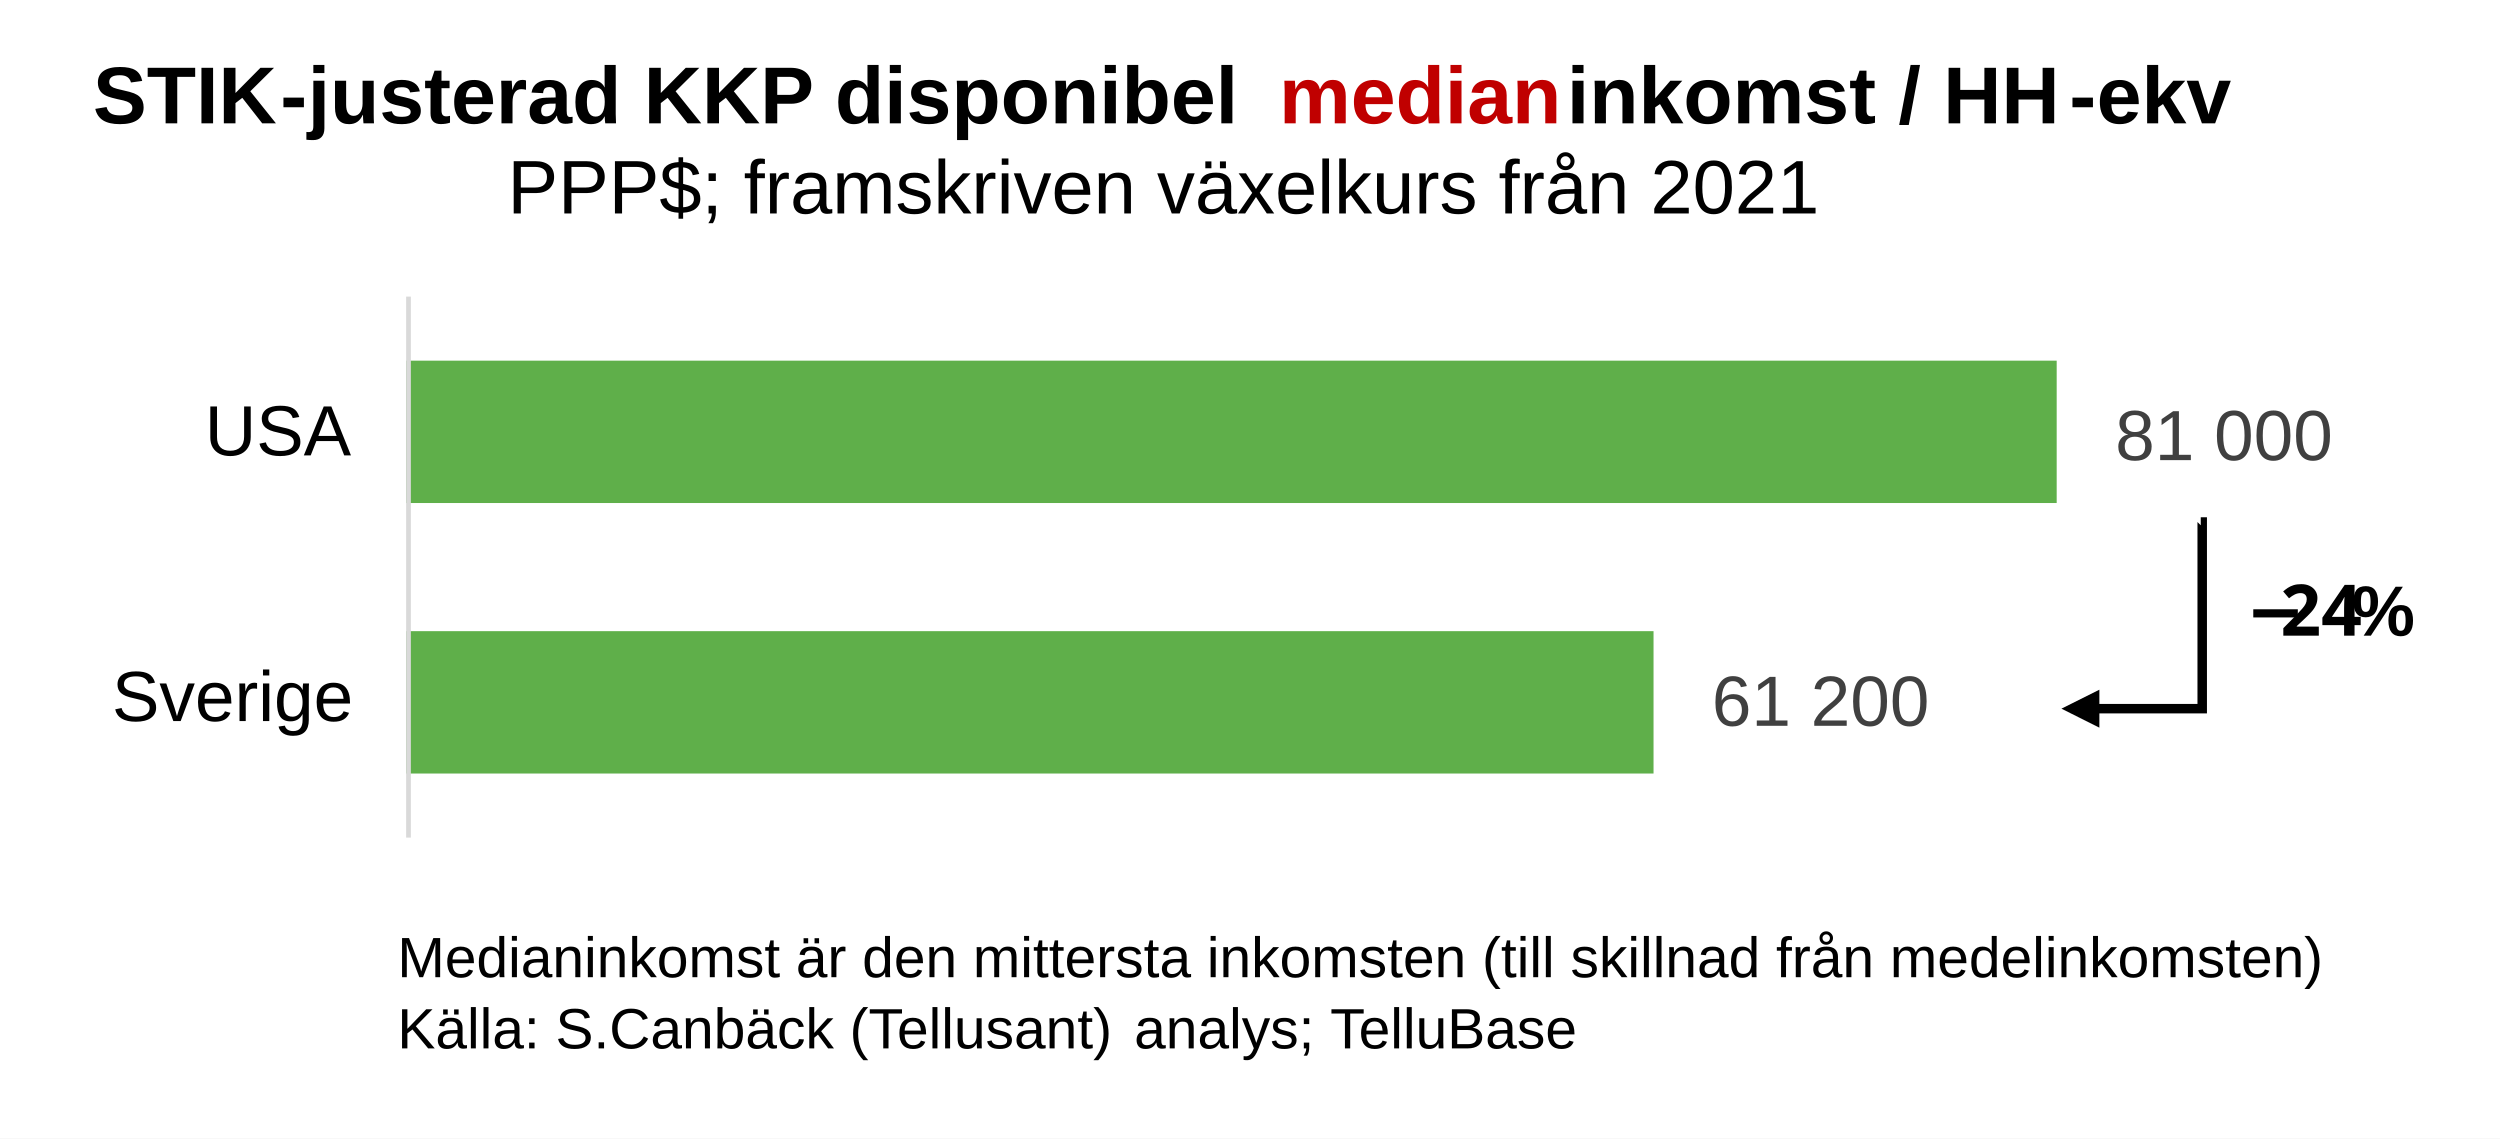
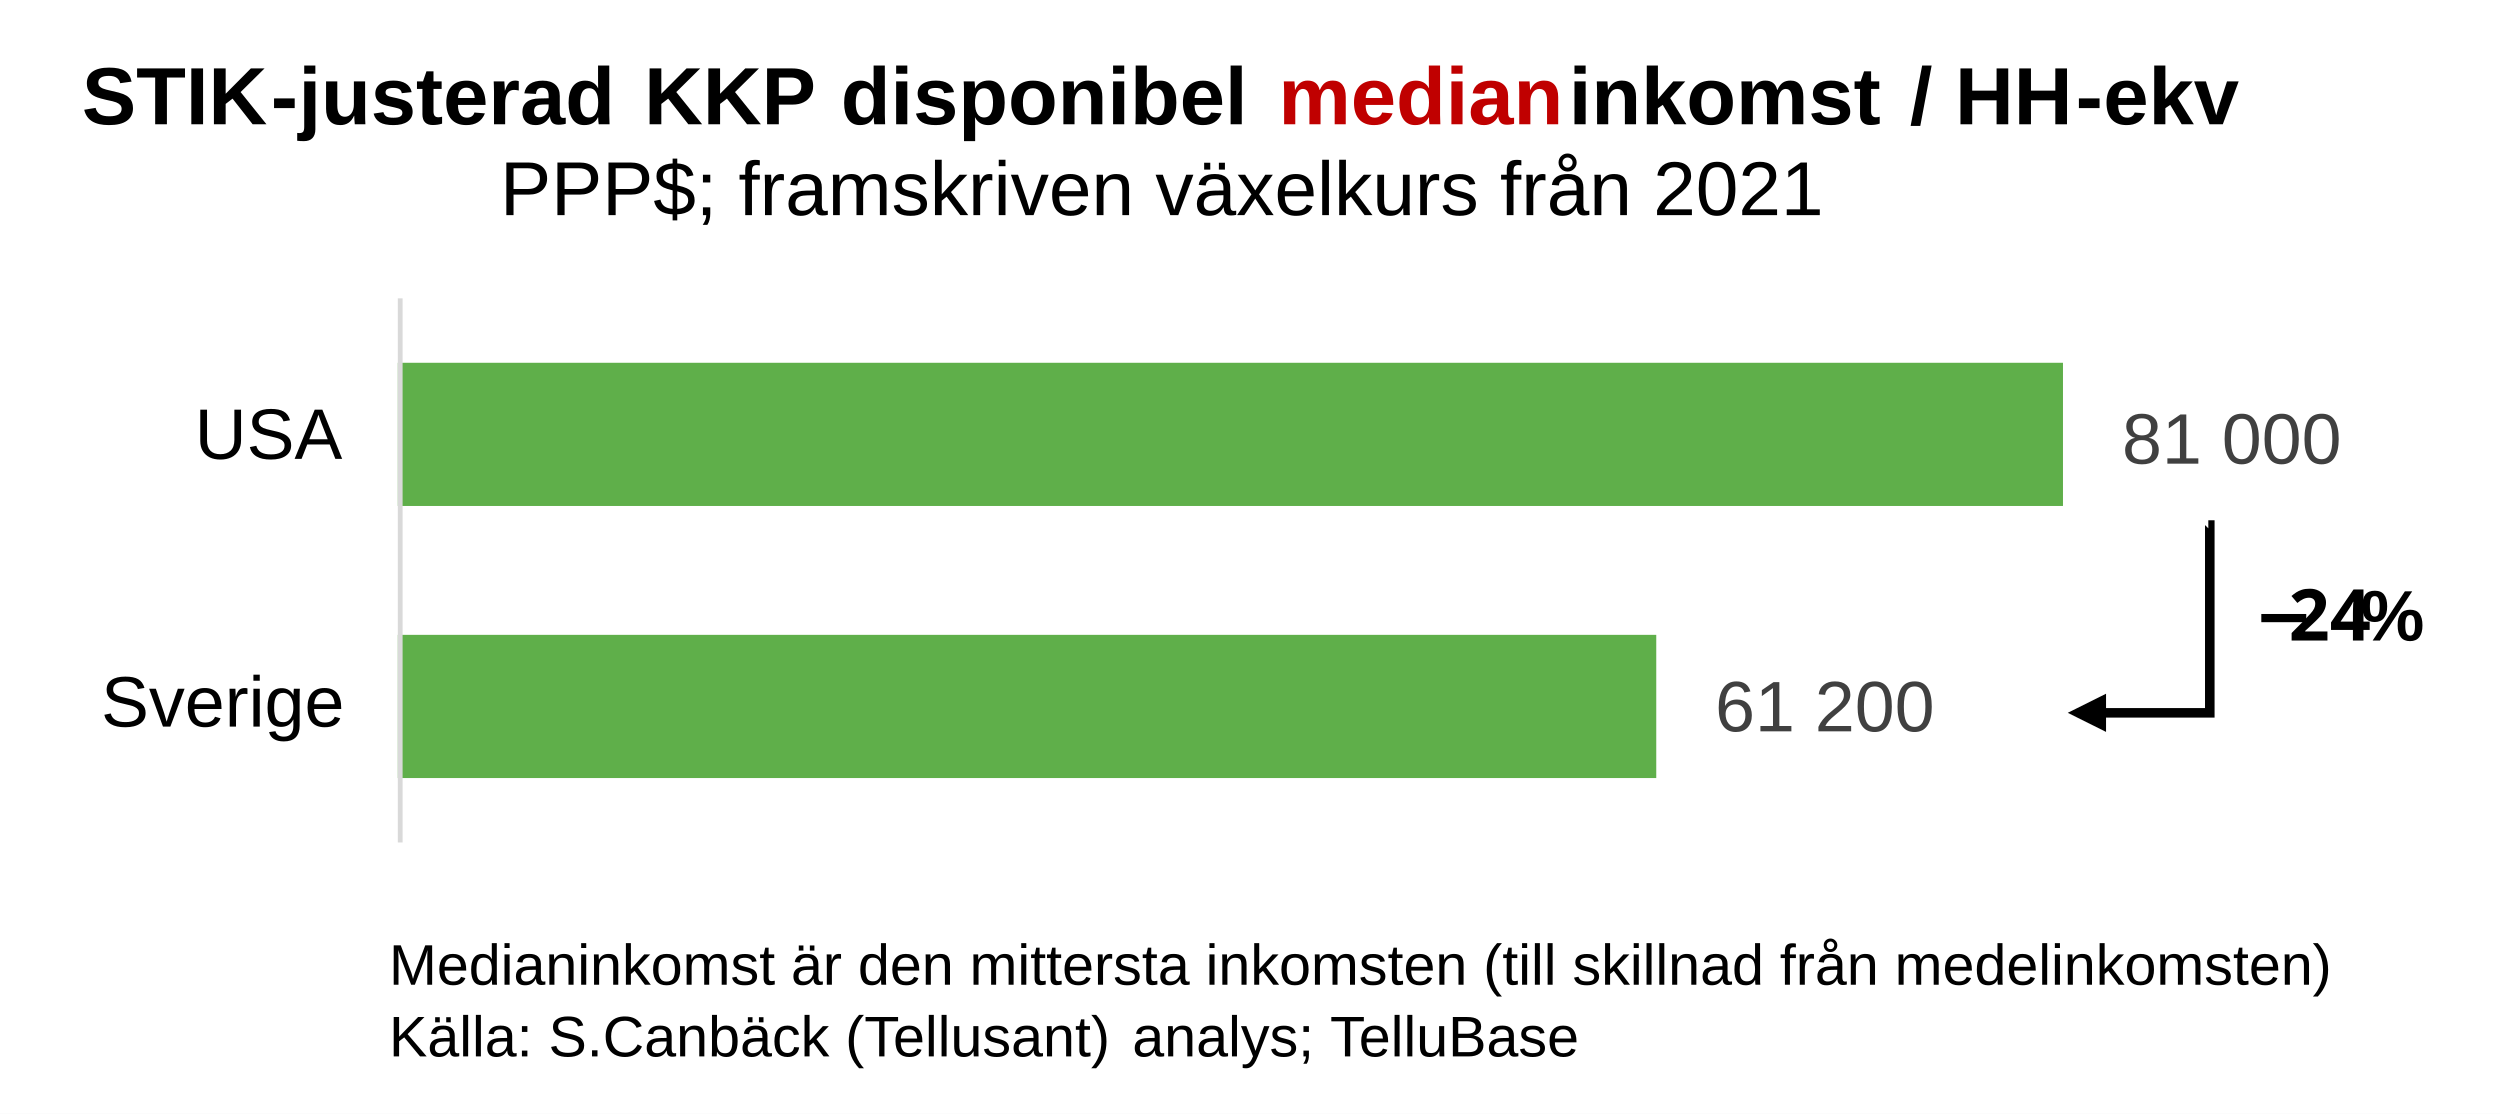
- <svg xmlns="http://www.w3.org/2000/svg" width="527" height="240" xml:space="preserve" overflow="hidden">
+ <svg xmlns="http://www.w3.org/2000/svg" width="523" height="233" xml:space="preserve" overflow="hidden">
  <defs>
    <clipPath id="clip0">
-       <rect x="120" y="500" width="527" height="240" />
+       <rect x="128" y="773" width="523" height="233" />
    </clipPath>
  </defs>
-   <g clip-path="url(#clip0)" transform="translate(-120 -500)">
-     <path d="M26.995 416.926 654.884 416.926 654.884 696.877 26.995 696.877Z" fill="#FFFFFF" transform="matrix(1 0 0 1.00055 18.6438 82.8429)" />
-     <path d="M449.921 579.898 186.967 579.898 186.967 549.903 449.921 549.903ZM534.906 522.908 186.967 522.908 186.967 492.913 534.906 492.913Z" fill="#5FAF4A" transform="matrix(1 0 0 1.00055 18.6438 82.8429)" />
-     <path d="M0 0 0 113.98" stroke="#D9D9D9" stroke-width="1" stroke-linejoin="round" stroke-miterlimit="10" fill="none" fill-rule="evenodd" transform="matrix(1 0 0 -1.00055 206.111 676.567)" />
-     <text fill="#404040" font-family="Arial,Arial_MSFontService,sans-serif" font-weight="400" font-size="15" transform="matrix(0.999824 0 0 1.00038 480.848 653)">61 200 </text>
-     <text fill="#404040" font-family="Arial,Arial_MSFontService,sans-serif" font-weight="400" font-size="15" transform="matrix(0.999824 0 0 1.00038 565.881 597)">81 000 </text>
-     <text font-family="Arial,Arial_MSFontService,sans-serif" font-weight="400" font-size="15" transform="matrix(0.999824 0 0 1.00038 143.599 652)">Sverige</text>
-     <text font-family="Arial,Arial_MSFontService,sans-serif" font-weight="400" font-size="15" transform="matrix(0.999824 0 0 1.00038 163.181 596)">USA</text>
-     <text font-family="Arial,Arial_MSFontService,sans-serif" font-weight="700" font-size="17" transform="matrix(0.999824 0 0 1.00038 139.605 526)">STIK</text>
-     <text font-family="Arial,Arial_MSFontService,sans-serif" font-weight="700" font-size="17" transform="matrix(0.999824 0 0 1.00038 179.079 526)">-</text>
-     <text font-family="Arial,Arial_MSFontService,sans-serif" font-weight="700" font-size="17" transform="matrix(0.999824 0 0 1.00038 184.852 526)">justerad KKP disponibel </text>
-     <text fill="#C00000" font-family="Arial,Arial_MSFontService,sans-serif" font-weight="700" font-size="17" transform="matrix(0.999824 0 0 1.00038 389.621 526)">median</text>
-     <text font-family="Arial,Arial_MSFontService,sans-serif" font-weight="700" font-size="17" transform="matrix(0.999824 0 0 1.00038 450.291 526)">inkomst </text>
-     <text font-family="Arial,Arial_MSFontService,sans-serif" font-weight="700" font-size="17" transform="matrix(0.999824 0 0 1.00038 520.179 526)">/ </text>
-     <text font-family="Arial,Arial_MSFontService,sans-serif" font-weight="700" font-size="17" transform="matrix(0.999824 0 0 1.00038 529.624 526)">HH</text>
-     <text font-family="Arial,Arial_MSFontService,sans-serif" font-weight="700" font-size="17" transform="matrix(0.999824 0 0 1.00038 556.206 526)">-</text>
-     <text font-family="Arial,Arial_MSFontService,sans-serif" font-weight="700" font-size="17" transform="matrix(0.999824 0 0 1.00038 561.978 526)">ekv</text>
-     <text font-family="Arial,Arial_MSFontService,sans-serif" font-weight="400" font-size="16" transform="matrix(0.999824 0 0 1.00038 226.977 545)">PPP</text>
-     <text font-family="Arial,Arial_MSFontService,sans-serif" font-weight="400" font-size="16" transform="matrix(0.999824 0 0 1.00038 258.987 545)">$; </text>
-     <text font-family="Arial,Arial_MSFontService,sans-serif" font-weight="400" font-size="16" transform="matrix(0.999824 0 0 1.00038 276.773 545)">framskriven växelkurs från </text>
-     <text font-family="Arial,Arial_MSFontService,sans-serif" font-weight="400" font-size="16" transform="matrix(0.999824 0 0 1.00038 467.903 545)">2021</text>
-     <text font-family="Arial,Arial_MSFontService,sans-serif" font-weight="400" font-size="12" transform="matrix(0.999824 0 0 1.00038 203.769 706)">Medianinkomst</text>
-     <text font-family="Arial,Arial_MSFontService,sans-serif" font-weight="400" font-size="12" transform="matrix(0.999824 0 0 1.00038 287.754 706)">är</text>
-     <text font-family="Arial,Arial_MSFontService,sans-serif" font-weight="400" font-size="12" transform="matrix(0.999824 0 0 1.00038 301.752 706)">den </text>
-     <text font-family="Arial,Arial_MSFontService,sans-serif" font-weight="400" font-size="12" transform="matrix(0.999824 0 0 1.00038 325.081 706)">mittersta</text>
-     <text font-family="Arial,Arial_MSFontService,sans-serif" font-weight="400" font-size="12" transform="matrix(0.999824 0 0 1.00038 374.405 706)">inkomsten</text>
-     <text font-family="Arial,Arial_MSFontService,sans-serif" font-weight="400" font-size="12" transform="matrix(0.999824 0 0 1.00038 432.395 706)">(</text>
-     <text font-family="Arial,Arial_MSFontService,sans-serif" font-weight="400" font-size="12" transform="matrix(0.999824 0 0 1.00038 436.39 706)">till </text>
-     <text font-family="Arial,Arial_MSFontService,sans-serif" font-weight="400" font-size="12" transform="matrix(0.999824 0 0 1.00038 451.059 706)">skillnad</text>
-     <text font-family="Arial,Arial_MSFontService,sans-serif" font-weight="400" font-size="12" transform="matrix(0.999824 0 0 1.00038 494.384 706)">från</text>
-     <text font-family="Arial,Arial_MSFontService,sans-serif" font-weight="400" font-size="12" transform="matrix(0.999824 0 0 1.00038 518.38 706)">medelinkomsten</text>
-     <text font-family="Arial,Arial_MSFontService,sans-serif" font-weight="400" font-size="12" transform="matrix(0.999824 0 0 1.00038 605.698 706)">)</text>
-     <text font-family="Arial,Arial_MSFontService,sans-serif" font-weight="400" font-size="12" transform="matrix(0.999824 0 0 1.00038 203.769 721)">Källa</text>
-     <text font-family="Arial,Arial_MSFontService,sans-serif" font-weight="400" font-size="12" transform="matrix(0.999824 0 0 1.00038 230.448 721)">: </text>
-     <text font-family="Arial,Arial_MSFontService,sans-serif" font-weight="400" font-size="12" transform="matrix(0.999824 0 0 1.00038 237.096 721)">S</text>
-     <text font-family="Arial,Arial_MSFontService,sans-serif" font-weight="400" font-size="12" transform="matrix(0.999824 0 0 1.00038 245.099 721)">.</text>
-     <text font-family="Arial,Arial_MSFontService,sans-serif" font-weight="400" font-size="12" transform="matrix(0.999824 0 0 1.00038 248.432 721)">Canbäck</text>
-     <text font-family="Arial,Arial_MSFontService,sans-serif" font-weight="400" font-size="12" transform="matrix(0.999824 0 0 1.00038 299.085 721)">(</text>
-     <text font-family="Arial,Arial_MSFontService,sans-serif" font-weight="400" font-size="12" transform="matrix(0.999824 0 0 1.00038 303.081 721)">Tellusant</text>
-     <text font-family="Arial,Arial_MSFontService,sans-serif" font-weight="400" font-size="12" transform="matrix(0.999824 0 0 1.00038 350.434 721)">) </text>
-     <text font-family="Arial,Arial_MSFontService,sans-serif" font-weight="400" font-size="12" transform="matrix(0.999824 0 0 1.00038 359.075 721)">analys</text>
-     <text font-family="Arial,Arial_MSFontService,sans-serif" font-weight="400" font-size="12" transform="matrix(0.999824 0 0 1.00038 393.736 721)">; </text>
-     <text font-family="Arial,Arial_MSFontService,sans-serif" font-weight="400" font-size="12" transform="matrix(0.999824 0 0 1.00038 400.402 721)">TelluBase</text>
-     <path d="M0 1-0.308 1 0.692 0 0.692 39.326-0.308 38.327 22.704 38.327 22.704 40.326-1.308 40.326-1.308-1 0-1ZM21.371 35.327 29.369 39.326 21.371 43.326Z" transform="matrix(-1 1.22533e-16 1.22465e-16 1.00055 583.918 610.041)" />
-     <text font-family="Calibri,Calibri_MSFontService,sans-serif" font-weight="700" font-size="15" transform="matrix(0.999824 0 0 1.00038 593.398 634)">−</text>
-     <text font-family="Calibri,Calibri_MSFontService,sans-serif" font-weight="700" font-size="15" transform="matrix(0.999824 0 0 1.00038 600.731 634)">24</text>
-     <text font-family="Arial,Arial_MSFontService,sans-serif" font-weight="700" font-size="15" transform="matrix(0.999824 0 0 1.00038 615.729 634)">%</text>
+   <g clip-path="url(#clip0)" transform="translate(-128 -773)">
+     <path d="M26.962 416.406 654.067 416.406 654.067 696.007 26.962 696.007Z" fill="#FFFFFF" transform="matrix(1.00244 0 0 1 24.0339 356.594)" />
+     <path d="M449.359 579.174 186.734 579.174 186.734 549.216 449.359 549.216ZM534.238 522.255 186.734 522.255 186.734 492.298 534.238 492.298Z" fill="#5FAF4A" transform="matrix(1.00244 0 0 1 24.0339 356.594)" />
+     <path d="M0 0 0 113.838" stroke="#D9D9D9" stroke-width="0.999" stroke-linejoin="round" stroke-miterlimit="10" fill="none" fill-rule="evenodd" transform="matrix(1.00244 0 0 -1 211.724 949.249)" />
+     <text fill="#404040" font-family="Arial,Arial_MSFontService,sans-serif" font-weight="400" font-size="15" transform="matrix(1.00101 0 0 0.998575 486.788 926)">61 200 </text>
+     <text fill="#404040" font-family="Arial,Arial_MSFontService,sans-serif" font-weight="400" font-size="15" transform="matrix(1.00101 0 0 0.998575 571.922 870)">81 000 </text>
+     <text font-family="Arial,Arial_MSFontService,sans-serif" font-weight="400" font-size="15" transform="matrix(1.00101 0 0 0.998575 149.137 925)">Sverige</text>
+     <text font-family="Arial,Arial_MSFontService,sans-serif" font-weight="400" font-size="15" transform="matrix(1.00101 0 0 0.998575 168.743 869)">USA</text>
+     <text font-family="Arial,Arial_MSFontService,sans-serif" font-weight="700" font-size="17" transform="matrix(1.00101 0 0 0.998575 145.139 799)">STIK</text>
+     <text font-family="Arial,Arial_MSFontService,sans-serif" font-weight="700" font-size="17" transform="matrix(1.00101 0 0 0.998575 184.659 799)">-</text>
+     <text font-family="Arial,Arial_MSFontService,sans-serif" font-weight="700" font-size="17" transform="matrix(1.00101 0 0 0.998575 190.439 799)">justerad</text>
+     <text font-family="Arial,Arial_MSFontService,sans-serif" font-weight="700" font-size="17" transform="matrix(1.00101 0 0 0.998575 262.752 799)">KKP </text>
+     <text font-family="Arial,Arial_MSFontService,sans-serif" font-weight="700" font-size="17" transform="matrix(1.00101 0 0 0.998575 303.894 799)">disponibel</text>
+     <text fill="#C00000" font-family="Arial,Arial_MSFontService,sans-serif" font-weight="700" font-size="17" transform="matrix(1.00101 0 0 0.998575 395.453 799)">median</text>
+     <text font-family="Arial,Arial_MSFontService,sans-serif" font-weight="700" font-size="17" transform="matrix(1.00101 0 0 0.998575 456.194 799)">inkomst</text>
+     <text font-family="Arial,Arial_MSFontService,sans-serif" font-weight="700" font-size="17" transform="matrix(1.00101 0 0 0.998575 527.533 799)">/ </text>
+     <text font-family="Arial,Arial_MSFontService,sans-serif" font-weight="700" font-size="17" transform="matrix(1.00101 0 0 0.998575 536.989 799)">HH</text>
+     <text font-family="Arial,Arial_MSFontService,sans-serif" font-weight="700" font-size="17" transform="matrix(1.00101 0 0 0.998575 562.235 799)">-</text>
+     <text font-family="Arial,Arial_MSFontService,sans-serif" font-weight="700" font-size="17" transform="matrix(1.00101 0 0 0.998575 568.014 799)">ekv</text>
+     <text font-family="Arial,Arial_MSFontService,sans-serif" font-weight="400" font-size="16" transform="matrix(1.00101 0 0 0.998575 232.615 818)">PPP</text>
+     <text font-family="Arial,Arial_MSFontService,sans-serif" font-weight="400" font-size="16" transform="matrix(1.00101 0 0 0.998575 264.663 818)">$; </text>
+     <text font-family="Arial,Arial_MSFontService,sans-serif" font-weight="400" font-size="16" transform="matrix(1.00101 0 0 0.998575 282.478 818)">framskriven</text>
+     <text font-family="Arial,Arial_MSFontService,sans-serif" font-weight="400" font-size="16" transform="matrix(1.00101 0 0 0.998575 369.694 818)">växelkurs</text>
+     <text font-family="Arial,Arial_MSFontService,sans-serif" font-weight="400" font-size="16" transform="matrix(1.00101 0 0 0.998575 441.794 818)">från</text>
+     <text font-family="Arial,Arial_MSFontService,sans-serif" font-weight="400" font-size="16" transform="matrix(1.00101 0 0 0.998575 473.846 818)">2021</text>
+     <text font-family="Arial,Arial_MSFontService,sans-serif" font-weight="400" font-size="12" transform="matrix(1.00101 0 0 0.998575 209.379 979)">Medianinkomst</text>
+     <text font-family="Arial,Arial_MSFontService,sans-serif" font-weight="400" font-size="12" transform="matrix(1.00101 0 0 0.998575 293.464 979)">är</text>
+     <text font-family="Arial,Arial_MSFontService,sans-serif" font-weight="400" font-size="12" transform="matrix(1.00101 0 0 0.998575 307.479 979)">den </text>
+     <text font-family="Arial,Arial_MSFontService,sans-serif" font-weight="400" font-size="12" transform="matrix(1.00101 0 0 0.998575 330.835 979)">mittersta</text>
+     <text font-family="Arial,Arial_MSFontService,sans-serif" font-weight="400" font-size="12" transform="matrix(1.00101 0 0 0.998575 380.218 979)">inkomsten</text>
+     <text font-family="Arial,Arial_MSFontService,sans-serif" font-weight="400" font-size="12" transform="matrix(1.00101 0 0 0.998575 438.277 979)">(</text>
+     <text font-family="Arial,Arial_MSFontService,sans-serif" font-weight="400" font-size="12" transform="matrix(1.00101 0 0 0.998575 442.277 979)">till </text>
+     <text font-family="Arial,Arial_MSFontService,sans-serif" font-weight="400" font-size="12" transform="matrix(1.00101 0 0 0.998575 456.963 979)">skillnad</text>
+     <text font-family="Arial,Arial_MSFontService,sans-serif" font-weight="400" font-size="12" transform="matrix(1.00101 0 0 0.998575 500.34 979)">från</text>
+     <text font-family="Arial,Arial_MSFontService,sans-serif" font-weight="400" font-size="12" transform="matrix(1.00101 0 0 0.998575 524.364 979)">medelinkomsten</text>
+     <text font-family="Arial,Arial_MSFontService,sans-serif" font-weight="400" font-size="12" transform="matrix(1.00101 0 0 0.998575 611.786 979)">)</text>
+     <text font-family="Arial,Arial_MSFontService,sans-serif" font-weight="400" font-size="12" transform="matrix(1.00101 0 0 0.998575 209.379 994)">Källa</text>
+     <text font-family="Arial,Arial_MSFontService,sans-serif" font-weight="400" font-size="12" transform="matrix(1.00101 0 0 0.998575 236.09 994)">: </text>
+     <text font-family="Arial,Arial_MSFontService,sans-serif" font-weight="400" font-size="12" transform="matrix(1.00101 0 0 0.998575 242.746 994)">S</text>
+     <text font-family="Arial,Arial_MSFontService,sans-serif" font-weight="400" font-size="12" transform="matrix(1.00101 0 0 0.998575 250.758 994)">.</text>
+     <text font-family="Arial,Arial_MSFontService,sans-serif" font-weight="400" font-size="12" transform="matrix(1.00101 0 0 0.998575 254.096 994)">Canbäck</text>
+     <text font-family="Arial,Arial_MSFontService,sans-serif" font-weight="400" font-size="12" transform="matrix(1.00101 0 0 0.998575 304.809 994)">(</text>
+     <text font-family="Arial,Arial_MSFontService,sans-serif" font-weight="400" font-size="12" transform="matrix(1.00101 0 0 0.998575 308.809 994)">Tellusant</text>
+     <text font-family="Arial,Arial_MSFontService,sans-serif" font-weight="400" font-size="12" transform="matrix(1.00101 0 0 0.998575 356.218 994)">) </text>
+     <text font-family="Arial,Arial_MSFontService,sans-serif" font-weight="400" font-size="12" transform="matrix(1.00101 0 0 0.998575 364.87 994)">analys</text>
+     <text font-family="Arial,Arial_MSFontService,sans-serif" font-weight="400" font-size="12" transform="matrix(1.00101 0 0 0.998575 399.572 994)">; </text>
+     <text font-family="Arial,Arial_MSFontService,sans-serif" font-weight="400" font-size="12" transform="matrix(1.00101 0 0 0.998575 406.247 994)">TelluBase</text>
+     <path d="M0 0.999-0.308 0.999 0.691 0 0.691 39.277-0.308 38.279 22.675 38.279 22.675 40.276-1.306 40.276-1.306-0.999 0-0.999ZM21.344 35.283 29.333 39.277 21.344 43.272Z" transform="matrix(-1.00244 1.22465e-16 1.22764e-16 1 589.98 882.843)" />
+     <text font-family="Calibri,Calibri_MSFontService,sans-serif" font-weight="700" font-size="15" transform="matrix(1.00101 0 0 0.998575 599.472 907)">−</text>
+     <text font-family="Calibri,Calibri_MSFontService,sans-serif" font-weight="700" font-size="15" transform="matrix(1.00101 0 0 0.998575 606.813 907)">24</text>
+     <text font-family="Arial,Arial_MSFontService,sans-serif" font-weight="700" font-size="15" transform="matrix(1.00101 0 0 0.998575 621.829 907)">%</text>
  </g>
</svg>
